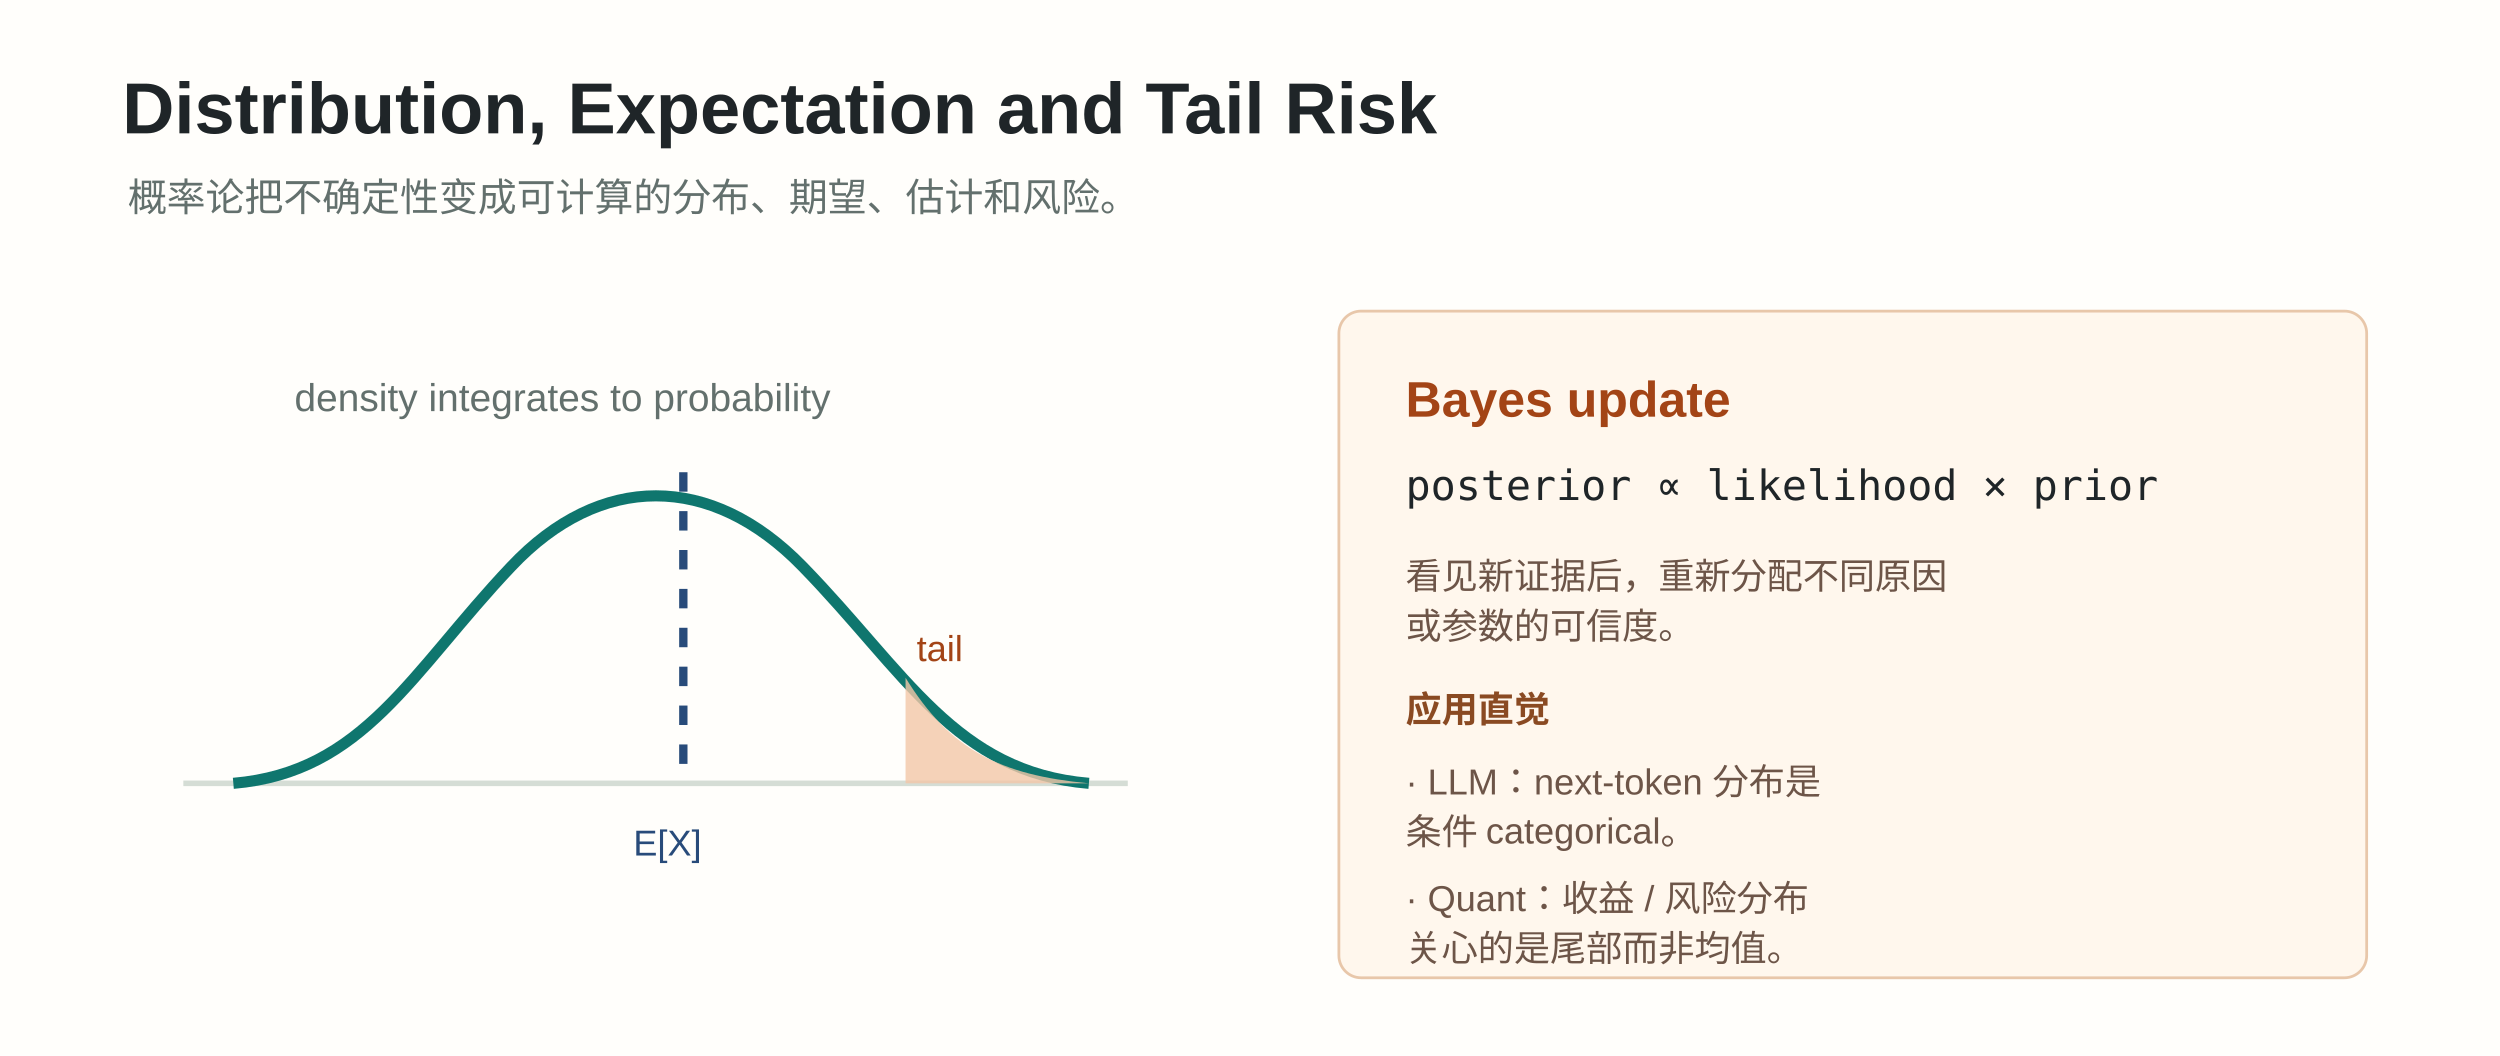
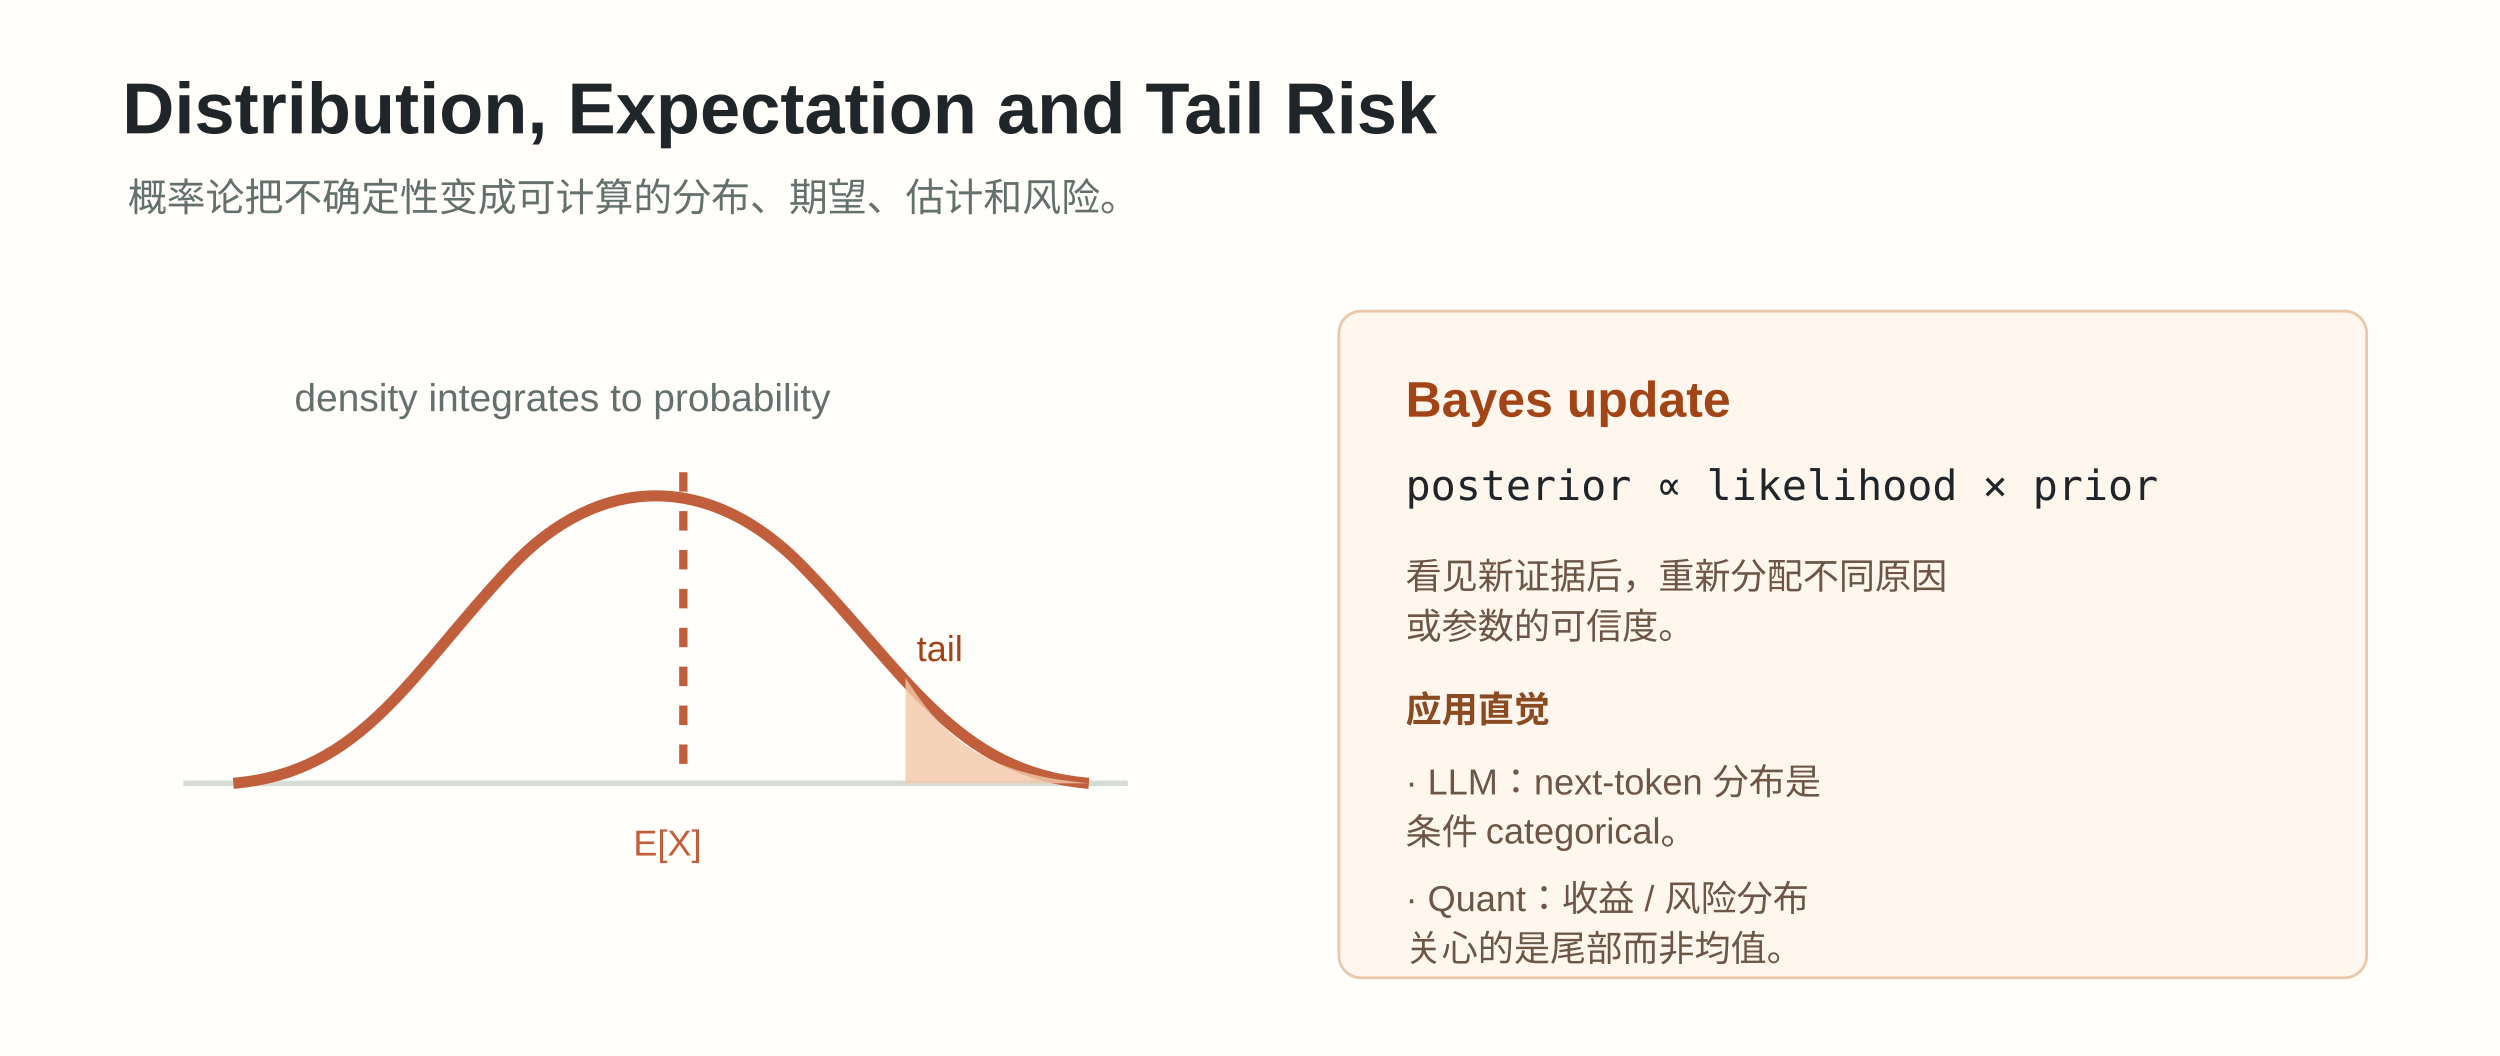
<svg xmlns="http://www.w3.org/2000/svg" viewBox="0 0 900 380" role="img" aria-labelledby="title desc" preserveAspectRatio="xMidYMid meet">
  <rect width="900" height="380" fill="#fffefb" />
  <text x="44" y="48" font-family="PingFang SC, Arial" font-size="26" font-weight="800" fill="#1f2528">Distribution, Expectation and Tail Risk</text>
  <text x="46" y="76" font-family="PingFang SC, Arial" font-size="14" fill="#63706d">概率论把不确定性变成可计算的分布、期望、估计和风险。</text>
  <g transform="translate(66 112)">
    <path d="M0 170 H340" stroke="#d5ddd5" stroke-width="2" />
-     <path d="M18 170 C65 166, 82 130, 118 92 C150 58, 190 58, 223 92 C260 130, 278 166, 326 170" fill="none" stroke="#0f766e" stroke-width="4" />
+     <path d="M18 170 C65 166, 82 130, 118 92 C150 58, 190 58, 223 92 C260 130, 278 166, 326 170" fill="none" stroke="#c15f3c" stroke-width="4" />
    <path d="M260 132 C276 158, 294 167, 326 170 L260 170 Z" fill="#f2c7a7" opacity=".8" />
-     <line x1="180" y1="58" x2="180" y2="170" stroke="#284b7a" stroke-width="3" stroke-dasharray="7 7" />
-     <text x="162" y="196" font-family="PingFang SC, Arial" font-size="13" fill="#284b7a">E[X]</text>
+     <line x1="180" y1="58" x2="180" y2="170" stroke="#c15f3c" stroke-width="3" stroke-dasharray="7 7" />
+     <text x="162" y="196" font-family="PingFang SC, Arial" font-size="13" fill="#c15f3c">E[X]</text>
    <text x="264" y="126" font-family="PingFang SC, Arial" font-size="13" fill="#a34416">tail</text>
    <text x="40" y="36" font-family="PingFang SC, Arial" font-size="14" fill="#63706d">density integrates to probability</text>
  </g>
  <g transform="translate(482 112)">
    <rect x="0" y="0" width="370" height="240" rx="8" fill="#fff7ed" stroke="#e8c7aa" />
    <text x="24" y="38" font-family="PingFang SC, Arial" font-size="18" font-weight="800" fill="#a34416">Bayes update</text>
    <text x="24" y="68" font-family="Menlo, monospace" font-size="15" fill="#1f2528">posterior ∝ likelihood × prior</text>
    <text x="24" y="100" font-family="PingFang SC, Arial" font-size="13" fill="#6d5548">
      <tspan x="24" dy="0">看见新证据后，重新分配不同原因</tspan>
      <tspan x="24" dy="18">或参数的可信度。</tspan>
    </text>
    <text x="24" y="148" font-family="PingFang SC, Arial" font-size="13" font-weight="700" fill="#8a4a22">应用直觉</text>
    <text x="24" y="174" font-family="PingFang SC, Arial" font-size="13" fill="#6d5548">
      <tspan x="24" dy="0">· LLM：next-token 分布是</tspan>
      <tspan x="24" dy="18">  条件 categorical。</tspan>
    </text>
    <text x="24" y="216" font-family="PingFang SC, Arial" font-size="13" fill="#6d5548">
      <tspan x="24" dy="0">· Quant：收益 / 风险分布</tspan>
      <tspan x="24" dy="18">  关心的是尾部而非均值。</tspan>
    </text>
  </g>
</svg>
